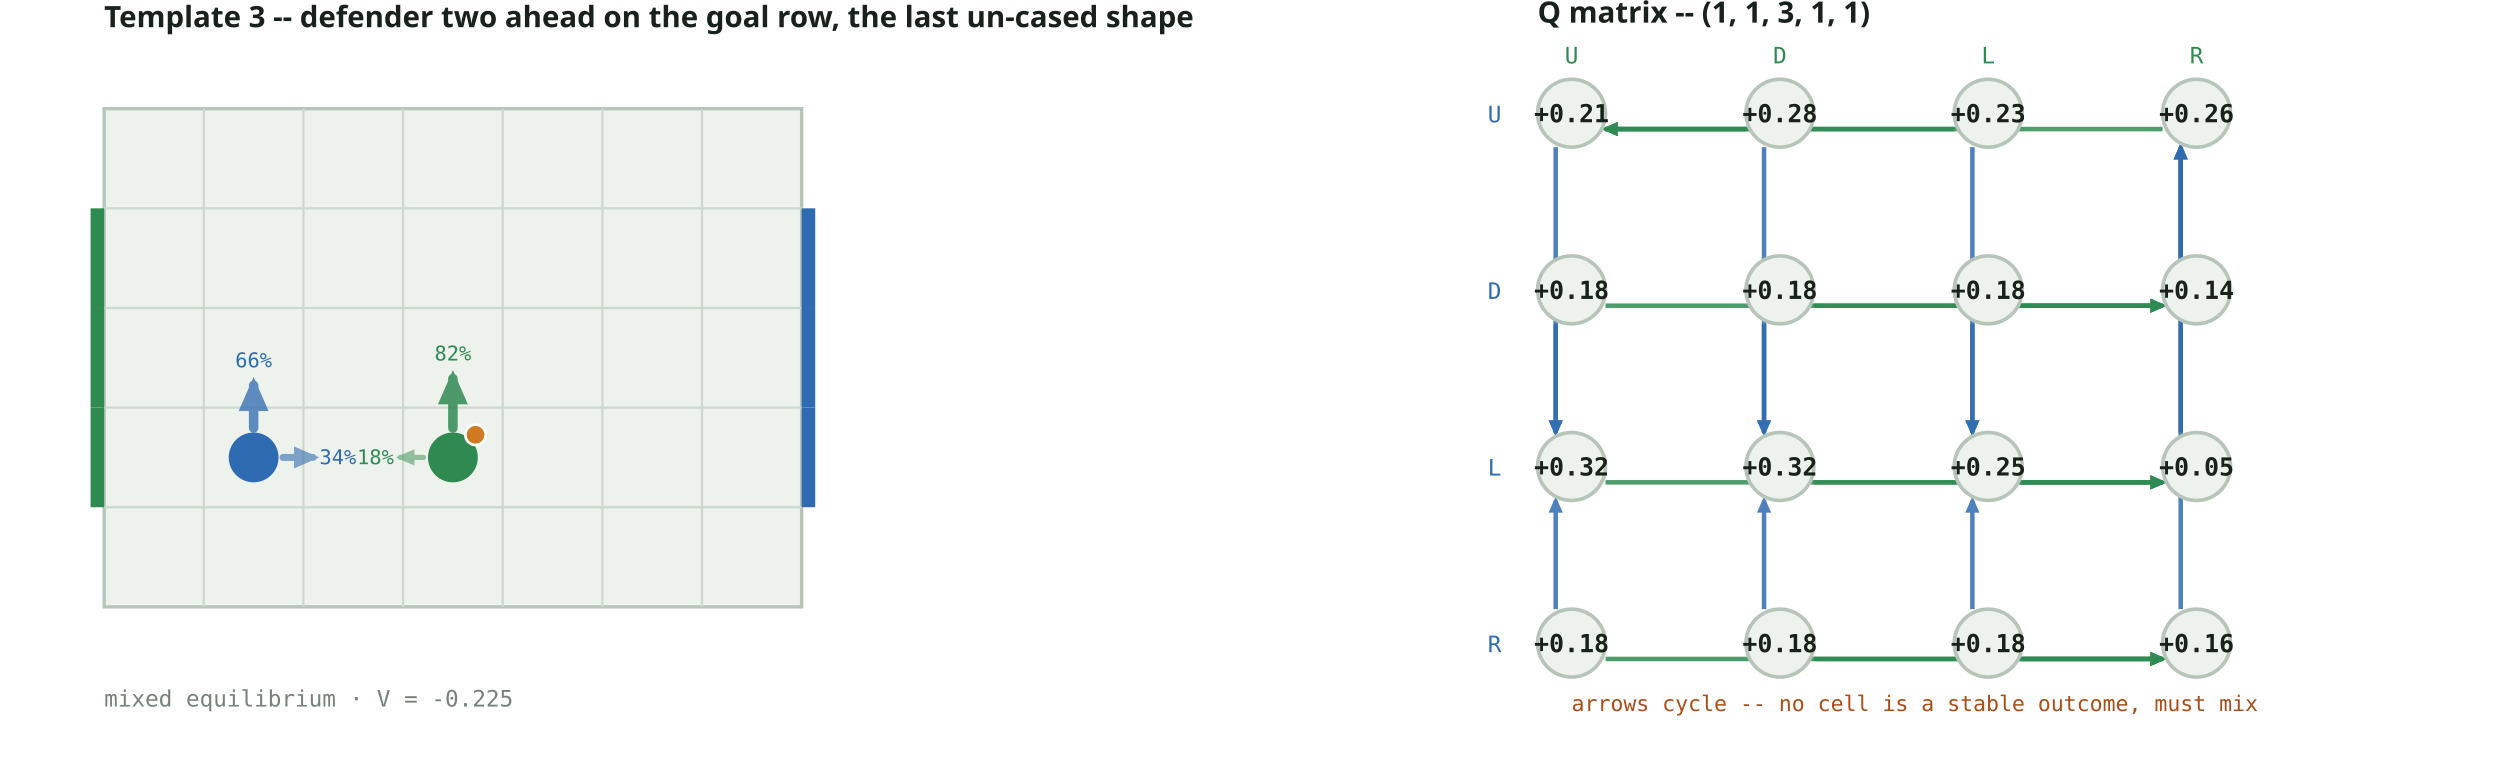
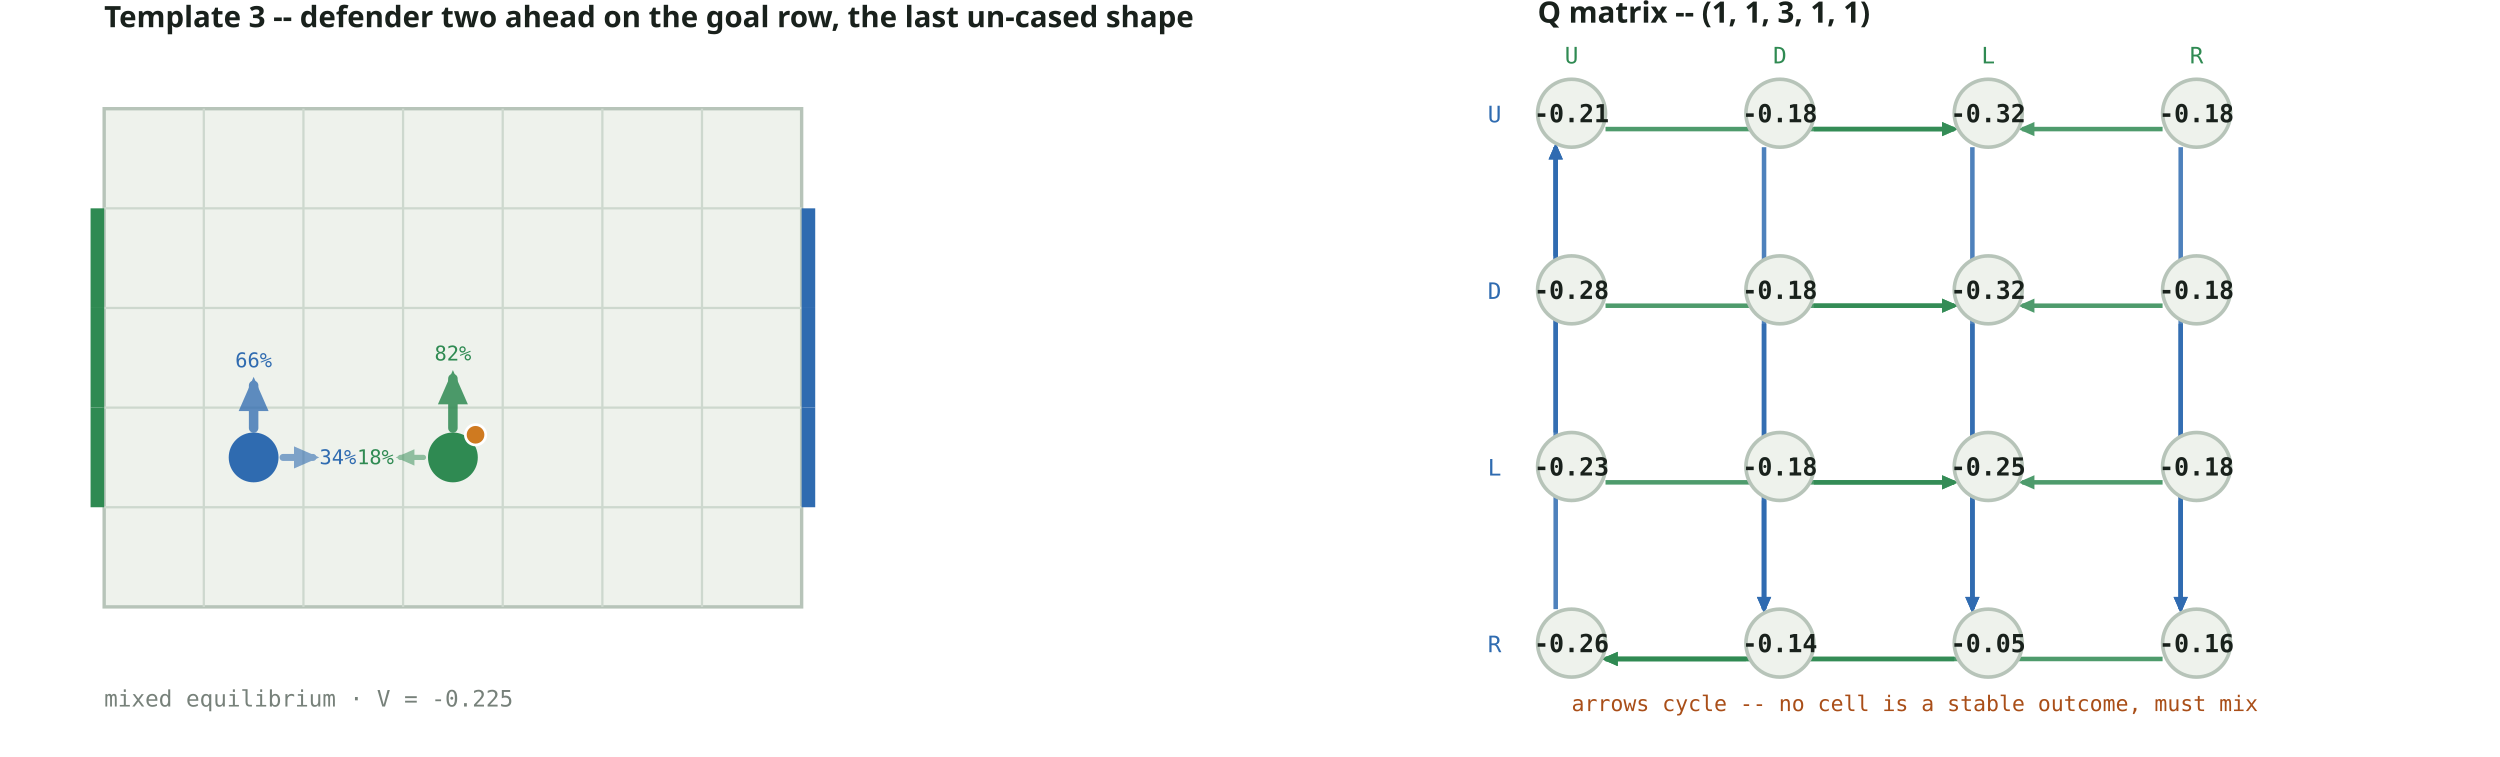
<svg xmlns="http://www.w3.org/2000/svg" viewBox="0 0 1104 334" role="img" aria-label="panel">
  <g transform="translate(16.0 18.0)">
    <clipPath id="pnl0">
      <rect x="-16.0" y="-16.0" width="544.0" height="330.0" />
    </clipPath>
    <g clip-path="url(#pnl0)">
      <defs>
        <marker id="ah-2f6bb0" viewBox="0 0 8 8" refX="6" refY="4" markerWidth="3.6" markerHeight="3.6" orient="auto">
          <path d="M0 0.5 L8 4 L0 7.5 z" fill="var(--p0, #2f6bb0)" />
        </marker>
        <marker id="ah-2f8a52" viewBox="0 0 8 8" refX="6" refY="4" markerWidth="3.6" markerHeight="3.6" orient="auto">
          <path d="M0 0.5 L8 4 L0 7.5 z" fill="var(--p1, #2f8a52)" />
        </marker>
      </defs>
      <rect x="30" y="30" width="308" height="220" fill="var(--tint, #eef2ec)" stroke="var(--rule-strong, #b7c4b9)" stroke-width="1.5" />
      <line x1="74" y1="30" x2="74" y2="250" stroke="var(--rule, #cdd8ce)" stroke-width="1" />
      <line x1="118" y1="30" x2="118" y2="250" stroke="var(--rule, #cdd8ce)" stroke-width="1" />
      <line x1="162" y1="30" x2="162" y2="250" stroke="var(--rule, #cdd8ce)" stroke-width="1" />
      <line x1="206" y1="30" x2="206" y2="250" stroke="var(--rule, #cdd8ce)" stroke-width="1" />
      <line x1="250" y1="30" x2="250" y2="250" stroke="var(--rule, #cdd8ce)" stroke-width="1" />
      <line x1="294" y1="30" x2="294" y2="250" stroke="var(--rule, #cdd8ce)" stroke-width="1" />
      <line x1="30" y1="74" x2="338" y2="74" stroke="var(--rule, #cdd8ce)" stroke-width="1" />
      <line x1="30" y1="118" x2="338" y2="118" stroke="var(--rule, #cdd8ce)" stroke-width="1" />
      <line x1="30" y1="162" x2="338" y2="162" stroke="var(--rule, #cdd8ce)" stroke-width="1" />
      <line x1="30" y1="206" x2="338" y2="206" stroke="var(--rule, #cdd8ce)" stroke-width="1" />
      <rect x="24" y="162" width="6" height="44" fill="var(--p1, #2f8a52)" />
      <rect x="338" y="162" width="6" height="44" fill="var(--p0, #2f6bb0)" />
      <rect x="24" y="118" width="6" height="44" fill="var(--p1, #2f8a52)" />
      <rect x="338" y="118" width="6" height="44" fill="var(--p0, #2f6bb0)" />
      <rect x="24" y="74" width="6" height="44" fill="var(--p1, #2f8a52)" />
      <rect x="338" y="74" width="6" height="44" fill="var(--p0, #2f6bb0)" />
      <circle cx="96.0" cy="184.0" r="11" fill="var(--p0, #2f6bb0)" />
      <circle cx="184.0" cy="184.0" r="11" fill="var(--p1, #2f8a52)" />
      <circle cx="194.0" cy="174.0" r="4.5" fill="var(--ball, #cf7a20)" stroke="var(--paper, #ffffff)" stroke-width="1.2" />
      <line x1="96.0" y1="171.0" x2="96.0" y2="152.2" stroke="var(--p0, #2f6bb0)" stroke-width="4.2" stroke-linecap="round" opacity="0.76" marker-end="url(#ah-2f6bb0)" />
      <text x="96.0" y="144.2" text-anchor="middle" font-family="ui-monospace,monospace" font-size="9" fill="var(--p0, #2f6bb0)">66%</text>
      <line x1="109.0" y1="184.0" x2="122.2" y2="184.0" stroke="var(--p0, #2f6bb0)" stroke-width="3.1" stroke-linecap="round" opacity="0.59" marker-end="url(#ah-2f6bb0)" />
      <text x="133.2" y="187.0" text-anchor="middle" font-family="ui-monospace,monospace" font-size="9" fill="var(--p0, #2f6bb0)">34%</text>
      <line x1="184.0" y1="171.0" x2="184.0" y2="149.2" stroke="var(--p1, #2f8a52)" stroke-width="4.2" stroke-linecap="round" opacity="0.85" marker-end="url(#ah-2f8a52)" />
      <text x="184.0" y="141.2" text-anchor="middle" font-family="ui-monospace,monospace" font-size="9" fill="var(--p1, #2f8a52)">82%</text>
      <line x1="171.0" y1="184.0" x2="160.8" y2="184.0" stroke="var(--p1, #2f8a52)" stroke-width="2.3" stroke-linecap="round" opacity="0.50" marker-end="url(#ah-2f8a52)" />
      <text x="149.8" y="187.0" text-anchor="middle" font-family="ui-monospace,monospace" font-size="9" fill="var(--p1, #2f8a52)">18%</text>
      <text x="30" y="294" font-family="ui-monospace,monospace" font-size="10" fill="var(--ink-faint, #77817a)">mixed equilibrium · V = -0.225</text>
      <text x="30" y="-6" font-family="Barlow Semi Condensed,sans-serif" font-weight="600" font-size="13" fill="var(--ink, #19211c)">Template 3 -- defender two ahead on the goal row, the last un-cased shape</text>
    </g>
  </g>
  <g transform="translate(648.0 16.0)">
    <clipPath id="pnl1">
      <rect x="-16.0" y="-16.0" width="400.0" height="334.0" />
    </clipPath>
    <g clip-path="url(#pnl1)">
      <text x="31" y="-6" font-family="Barlow Semi Condensed,sans-serif" font-weight="600" font-size="13" fill="var(--ink, #19211c)">Q matrix -- (1, 1, 3, 1, 1)</text>
      <defs>
        <marker id="ah-2f6bb0" viewBox="0 0 8 8" refX="6" refY="4" markerWidth="3.6" markerHeight="3.6" orient="auto">
          <path d="M0 0.5 L8 4 L0 7.5 z" fill="var(--p0, #2f6bb0)" />
        </marker>
        <marker id="ah-2f8a52" viewBox="0 0 8 8" refX="6" refY="4" markerWidth="3.6" markerHeight="3.6" orient="auto">
          <path d="M0 0.5 L8 4 L0 7.5 z" fill="var(--p1, #2f8a52)" />
        </marker>
      </defs>
      <text x="46" y="12" text-anchor="middle" font-family="ui-monospace,monospace" font-size="10" fill="var(--p1, #2f8a52)">U</text>
      <text x="138" y="12" text-anchor="middle" font-family="ui-monospace,monospace" font-size="10" fill="var(--p1, #2f8a52)">D</text>
      <text x="230" y="12" text-anchor="middle" font-family="ui-monospace,monospace" font-size="10" fill="var(--p1, #2f8a52)">L</text>
      <text x="322" y="12" text-anchor="middle" font-family="ui-monospace,monospace" font-size="10" fill="var(--p1, #2f8a52)">R</text>
      <text x="12" y="38" text-anchor="middle" font-family="ui-monospace,monospace" font-size="10" fill="var(--p0, #2f6bb0)">U</text>
      <text x="12" y="116" text-anchor="middle" font-family="ui-monospace,monospace" font-size="10" fill="var(--p0, #2f6bb0)">D</text>
      <text x="12" y="194" text-anchor="middle" font-family="ui-monospace,monospace" font-size="10" fill="var(--p0, #2f6bb0)">L</text>
      <text x="12" y="272" text-anchor="middle" font-family="ui-monospace,monospace" font-size="10" fill="var(--p0, #2f6bb0)">R</text>
-       <line x1="39.0" y1="49.0" x2="39.0" y2="175.0" stroke="var(--p0, #2f6bb0)" stroke-width="2" marker-end="url(#ah-2f6bb0)" opacity=".85" />
-       <line x1="39.0" y1="127.0" x2="39.0" y2="175.0" stroke="var(--p0, #2f6bb0)" stroke-width="2" marker-end="url(#ah-2f6bb0)" opacity=".85" />
-       <line x1="39.0" y1="253.0" x2="39.0" y2="205.0" stroke="var(--p0, #2f6bb0)" stroke-width="2" marker-end="url(#ah-2f6bb0)" opacity=".85" />
-       <line x1="131.0" y1="49.0" x2="131.0" y2="175.0" stroke="var(--p0, #2f6bb0)" stroke-width="2" marker-end="url(#ah-2f6bb0)" opacity=".85" />
-       <line x1="131.0" y1="127.0" x2="131.0" y2="175.0" stroke="var(--p0, #2f6bb0)" stroke-width="2" marker-end="url(#ah-2f6bb0)" opacity=".85" />
-       <line x1="131.0" y1="253.0" x2="131.0" y2="205.0" stroke="var(--p0, #2f6bb0)" stroke-width="2" marker-end="url(#ah-2f6bb0)" opacity=".85" />
-       <line x1="223.0" y1="49.0" x2="223.0" y2="175.0" stroke="var(--p0, #2f6bb0)" stroke-width="2" marker-end="url(#ah-2f6bb0)" opacity=".85" />
-       <line x1="223.0" y1="127.0" x2="223.0" y2="175.0" stroke="var(--p0, #2f6bb0)" stroke-width="2" marker-end="url(#ah-2f6bb0)" opacity=".85" />
-       <line x1="223.0" y1="253.0" x2="223.0" y2="205.0" stroke="var(--p0, #2f6bb0)" stroke-width="2" marker-end="url(#ah-2f6bb0)" opacity=".85" />
-       <line x1="315.0" y1="97.0" x2="315.0" y2="49.0" stroke="var(--p0, #2f6bb0)" stroke-width="2" marker-end="url(#ah-2f6bb0)" opacity=".85" />
-       <line x1="315.0" y1="175.0" x2="315.0" y2="49.0" stroke="var(--p0, #2f6bb0)" stroke-width="2" marker-end="url(#ah-2f6bb0)" opacity=".85" />
-       <line x1="315.0" y1="253.0" x2="315.0" y2="49.0" stroke="var(--p0, #2f6bb0)" stroke-width="2" marker-end="url(#ah-2f6bb0)" opacity=".85" />
-       <line x1="123.0" y1="41.0" x2="61.0" y2="41.0" stroke="var(--p1, #2f8a52)" stroke-width="2" marker-end="url(#ah-2f8a52)" opacity=".85" />
-       <line x1="215.0" y1="41.0" x2="61.0" y2="41.0" stroke="var(--p1, #2f8a52)" stroke-width="2" marker-end="url(#ah-2f8a52)" opacity=".85" />
-       <line x1="307.0" y1="41.0" x2="61.0" y2="41.0" stroke="var(--p1, #2f8a52)" stroke-width="2" marker-end="url(#ah-2f8a52)" opacity=".85" />
-       <line x1="61.0" y1="119.0" x2="307.0" y2="119.0" stroke="var(--p1, #2f8a52)" stroke-width="2" marker-end="url(#ah-2f8a52)" opacity=".85" />
-       <line x1="153.0" y1="119.0" x2="307.0" y2="119.0" stroke="var(--p1, #2f8a52)" stroke-width="2" marker-end="url(#ah-2f8a52)" opacity=".85" />
-       <line x1="245.0" y1="119.0" x2="307.0" y2="119.0" stroke="var(--p1, #2f8a52)" stroke-width="2" marker-end="url(#ah-2f8a52)" opacity=".85" />
-       <line x1="61.0" y1="197.0" x2="307.0" y2="197.0" stroke="var(--p1, #2f8a52)" stroke-width="2" marker-end="url(#ah-2f8a52)" opacity=".85" />
-       <line x1="153.0" y1="197.0" x2="307.0" y2="197.0" stroke="var(--p1, #2f8a52)" stroke-width="2" marker-end="url(#ah-2f8a52)" opacity=".85" />
-       <line x1="245.0" y1="197.0" x2="307.0" y2="197.0" stroke="var(--p1, #2f8a52)" stroke-width="2" marker-end="url(#ah-2f8a52)" opacity=".85" />
-       <line x1="61.0" y1="275.0" x2="307.0" y2="275.0" stroke="var(--p1, #2f8a52)" stroke-width="2" marker-end="url(#ah-2f8a52)" opacity=".85" />
-       <line x1="153.0" y1="275.0" x2="307.0" y2="275.0" stroke="var(--p1, #2f8a52)" stroke-width="2" marker-end="url(#ah-2f8a52)" opacity=".85" />
-       <line x1="245.0" y1="275.0" x2="307.0" y2="275.0" stroke="var(--p1, #2f8a52)" stroke-width="2" marker-end="url(#ah-2f8a52)" opacity=".85" />
+       <line x1="39.0" y1="97.0" x2="39.0" y2="49.0" stroke="var(--p0, #2f6bb0)" stroke-width="2" marker-end="url(#ah-2f6bb0)" opacity=".85" />
+       <line x1="39.0" y1="175.0" x2="39.0" y2="49.0" stroke="var(--p0, #2f6bb0)" stroke-width="2" marker-end="url(#ah-2f6bb0)" opacity=".85" />
+       <line x1="39.0" y1="253.0" x2="39.0" y2="49.0" stroke="var(--p0, #2f6bb0)" stroke-width="2" marker-end="url(#ah-2f6bb0)" opacity=".85" />
+       <line x1="131.0" y1="49.0" x2="131.0" y2="253.0" stroke="var(--p0, #2f6bb0)" stroke-width="2" marker-end="url(#ah-2f6bb0)" opacity=".85" />
+       <line x1="131.0" y1="127.0" x2="131.0" y2="253.0" stroke="var(--p0, #2f6bb0)" stroke-width="2" marker-end="url(#ah-2f6bb0)" opacity=".85" />
+       <line x1="131.0" y1="205.0" x2="131.0" y2="253.0" stroke="var(--p0, #2f6bb0)" stroke-width="2" marker-end="url(#ah-2f6bb0)" opacity=".85" />
+       <line x1="223.0" y1="49.0" x2="223.0" y2="253.0" stroke="var(--p0, #2f6bb0)" stroke-width="2" marker-end="url(#ah-2f6bb0)" opacity=".85" />
+       <line x1="223.0" y1="127.0" x2="223.0" y2="253.0" stroke="var(--p0, #2f6bb0)" stroke-width="2" marker-end="url(#ah-2f6bb0)" opacity=".85" />
+       <line x1="223.0" y1="205.0" x2="223.0" y2="253.0" stroke="var(--p0, #2f6bb0)" stroke-width="2" marker-end="url(#ah-2f6bb0)" opacity=".85" />
+       <line x1="315.0" y1="49.0" x2="315.0" y2="253.0" stroke="var(--p0, #2f6bb0)" stroke-width="2" marker-end="url(#ah-2f6bb0)" opacity=".85" />
+       <line x1="315.0" y1="127.0" x2="315.0" y2="253.0" stroke="var(--p0, #2f6bb0)" stroke-width="2" marker-end="url(#ah-2f6bb0)" opacity=".85" />
+       <line x1="315.0" y1="205.0" x2="315.0" y2="253.0" stroke="var(--p0, #2f6bb0)" stroke-width="2" marker-end="url(#ah-2f6bb0)" opacity=".85" />
+       <line x1="61.0" y1="41.0" x2="215.0" y2="41.0" stroke="var(--p1, #2f8a52)" stroke-width="2" marker-end="url(#ah-2f8a52)" opacity=".85" />
+       <line x1="153.0" y1="41.0" x2="215.0" y2="41.0" stroke="var(--p1, #2f8a52)" stroke-width="2" marker-end="url(#ah-2f8a52)" opacity=".85" />
+       <line x1="307.0" y1="41.0" x2="245.0" y2="41.0" stroke="var(--p1, #2f8a52)" stroke-width="2" marker-end="url(#ah-2f8a52)" opacity=".85" />
+       <line x1="61.0" y1="119.0" x2="215.0" y2="119.0" stroke="var(--p1, #2f8a52)" stroke-width="2" marker-end="url(#ah-2f8a52)" opacity=".85" />
+       <line x1="153.0" y1="119.0" x2="215.0" y2="119.0" stroke="var(--p1, #2f8a52)" stroke-width="2" marker-end="url(#ah-2f8a52)" opacity=".85" />
+       <line x1="307.0" y1="119.0" x2="245.0" y2="119.0" stroke="var(--p1, #2f8a52)" stroke-width="2" marker-end="url(#ah-2f8a52)" opacity=".85" />
+       <line x1="61.0" y1="197.0" x2="215.0" y2="197.0" stroke="var(--p1, #2f8a52)" stroke-width="2" marker-end="url(#ah-2f8a52)" opacity=".85" />
+       <line x1="153.0" y1="197.0" x2="215.0" y2="197.0" stroke="var(--p1, #2f8a52)" stroke-width="2" marker-end="url(#ah-2f8a52)" opacity=".85" />
+       <line x1="307.0" y1="197.0" x2="245.0" y2="197.0" stroke="var(--p1, #2f8a52)" stroke-width="2" marker-end="url(#ah-2f8a52)" opacity=".85" />
+       <line x1="123.0" y1="275.0" x2="61.0" y2="275.0" stroke="var(--p1, #2f8a52)" stroke-width="2" marker-end="url(#ah-2f8a52)" opacity=".85" />
+       <line x1="215.0" y1="275.0" x2="61.0" y2="275.0" stroke="var(--p1, #2f8a52)" stroke-width="2" marker-end="url(#ah-2f8a52)" opacity=".85" />
+       <line x1="307.0" y1="275.0" x2="61.0" y2="275.0" stroke="var(--p1, #2f8a52)" stroke-width="2" marker-end="url(#ah-2f8a52)" opacity=".85" />
      <circle cx="46.0" cy="34.0" r="15" fill="var(--tint, #eef2ec)" stroke="var(--rule-strong, #b7c4b9)" stroke-width="1.6" />
-       <text x="46.0" y="38.0" text-anchor="middle" font-family="ui-monospace,monospace" font-weight="600" font-size="11" fill="var(--ink, #19211c)">+0.21</text>
+       <text x="46.0" y="38.0" text-anchor="middle" font-family="ui-monospace,monospace" font-weight="600" font-size="11" fill="var(--ink, #19211c)">-0.21</text>
      <circle cx="138.0" cy="34.0" r="15" fill="var(--tint, #eef2ec)" stroke="var(--rule-strong, #b7c4b9)" stroke-width="1.6" />
-       <text x="138.0" y="38.0" text-anchor="middle" font-family="ui-monospace,monospace" font-weight="600" font-size="11" fill="var(--ink, #19211c)">+0.28</text>
+       <text x="138.0" y="38.0" text-anchor="middle" font-family="ui-monospace,monospace" font-weight="600" font-size="11" fill="var(--ink, #19211c)">-0.18</text>
      <circle cx="230.0" cy="34.0" r="15" fill="var(--tint, #eef2ec)" stroke="var(--rule-strong, #b7c4b9)" stroke-width="1.6" />
-       <text x="230.0" y="38.0" text-anchor="middle" font-family="ui-monospace,monospace" font-weight="600" font-size="11" fill="var(--ink, #19211c)">+0.23</text>
+       <text x="230.0" y="38.0" text-anchor="middle" font-family="ui-monospace,monospace" font-weight="600" font-size="11" fill="var(--ink, #19211c)">-0.32</text>
      <circle cx="322.0" cy="34.0" r="15" fill="var(--tint, #eef2ec)" stroke="var(--rule-strong, #b7c4b9)" stroke-width="1.6" />
-       <text x="322.0" y="38.0" text-anchor="middle" font-family="ui-monospace,monospace" font-weight="600" font-size="11" fill="var(--ink, #19211c)">+0.26</text>
+       <text x="322.0" y="38.0" text-anchor="middle" font-family="ui-monospace,monospace" font-weight="600" font-size="11" fill="var(--ink, #19211c)">-0.18</text>
      <circle cx="46.0" cy="112.0" r="15" fill="var(--tint, #eef2ec)" stroke="var(--rule-strong, #b7c4b9)" stroke-width="1.6" />
-       <text x="46.0" y="116.0" text-anchor="middle" font-family="ui-monospace,monospace" font-weight="600" font-size="11" fill="var(--ink, #19211c)">+0.18</text>
+       <text x="46.0" y="116.0" text-anchor="middle" font-family="ui-monospace,monospace" font-weight="600" font-size="11" fill="var(--ink, #19211c)">-0.28</text>
      <circle cx="138.0" cy="112.0" r="15" fill="var(--tint, #eef2ec)" stroke="var(--rule-strong, #b7c4b9)" stroke-width="1.6" />
-       <text x="138.0" y="116.0" text-anchor="middle" font-family="ui-monospace,monospace" font-weight="600" font-size="11" fill="var(--ink, #19211c)">+0.18</text>
+       <text x="138.0" y="116.0" text-anchor="middle" font-family="ui-monospace,monospace" font-weight="600" font-size="11" fill="var(--ink, #19211c)">-0.18</text>
      <circle cx="230.0" cy="112.0" r="15" fill="var(--tint, #eef2ec)" stroke="var(--rule-strong, #b7c4b9)" stroke-width="1.6" />
-       <text x="230.0" y="116.0" text-anchor="middle" font-family="ui-monospace,monospace" font-weight="600" font-size="11" fill="var(--ink, #19211c)">+0.18</text>
+       <text x="230.0" y="116.0" text-anchor="middle" font-family="ui-monospace,monospace" font-weight="600" font-size="11" fill="var(--ink, #19211c)">-0.32</text>
      <circle cx="322.0" cy="112.0" r="15" fill="var(--tint, #eef2ec)" stroke="var(--rule-strong, #b7c4b9)" stroke-width="1.6" />
-       <text x="322.0" y="116.0" text-anchor="middle" font-family="ui-monospace,monospace" font-weight="600" font-size="11" fill="var(--ink, #19211c)">+0.14</text>
+       <text x="322.0" y="116.0" text-anchor="middle" font-family="ui-monospace,monospace" font-weight="600" font-size="11" fill="var(--ink, #19211c)">-0.18</text>
      <circle cx="46.0" cy="190.0" r="15" fill="var(--tint, #eef2ec)" stroke="var(--rule-strong, #b7c4b9)" stroke-width="1.6" />
-       <text x="46.0" y="194.0" text-anchor="middle" font-family="ui-monospace,monospace" font-weight="600" font-size="11" fill="var(--ink, #19211c)">+0.32</text>
+       <text x="46.0" y="194.0" text-anchor="middle" font-family="ui-monospace,monospace" font-weight="600" font-size="11" fill="var(--ink, #19211c)">-0.23</text>
      <circle cx="138.0" cy="190.0" r="15" fill="var(--tint, #eef2ec)" stroke="var(--rule-strong, #b7c4b9)" stroke-width="1.6" />
-       <text x="138.0" y="194.0" text-anchor="middle" font-family="ui-monospace,monospace" font-weight="600" font-size="11" fill="var(--ink, #19211c)">+0.32</text>
+       <text x="138.0" y="194.0" text-anchor="middle" font-family="ui-monospace,monospace" font-weight="600" font-size="11" fill="var(--ink, #19211c)">-0.18</text>
      <circle cx="230.0" cy="190.0" r="15" fill="var(--tint, #eef2ec)" stroke="var(--rule-strong, #b7c4b9)" stroke-width="1.6" />
-       <text x="230.0" y="194.0" text-anchor="middle" font-family="ui-monospace,monospace" font-weight="600" font-size="11" fill="var(--ink, #19211c)">+0.25</text>
+       <text x="230.0" y="194.0" text-anchor="middle" font-family="ui-monospace,monospace" font-weight="600" font-size="11" fill="var(--ink, #19211c)">-0.25</text>
      <circle cx="322.0" cy="190.0" r="15" fill="var(--tint, #eef2ec)" stroke="var(--rule-strong, #b7c4b9)" stroke-width="1.6" />
-       <text x="322.0" y="194.0" text-anchor="middle" font-family="ui-monospace,monospace" font-weight="600" font-size="11" fill="var(--ink, #19211c)">+0.05</text>
+       <text x="322.0" y="194.0" text-anchor="middle" font-family="ui-monospace,monospace" font-weight="600" font-size="11" fill="var(--ink, #19211c)">-0.18</text>
      <circle cx="46.0" cy="268.0" r="15" fill="var(--tint, #eef2ec)" stroke="var(--rule-strong, #b7c4b9)" stroke-width="1.6" />
-       <text x="46.0" y="272.0" text-anchor="middle" font-family="ui-monospace,monospace" font-weight="600" font-size="11" fill="var(--ink, #19211c)">+0.18</text>
+       <text x="46.0" y="272.0" text-anchor="middle" font-family="ui-monospace,monospace" font-weight="600" font-size="11" fill="var(--ink, #19211c)">-0.26</text>
      <circle cx="138.0" cy="268.0" r="15" fill="var(--tint, #eef2ec)" stroke="var(--rule-strong, #b7c4b9)" stroke-width="1.6" />
-       <text x="138.0" y="272.0" text-anchor="middle" font-family="ui-monospace,monospace" font-weight="600" font-size="11" fill="var(--ink, #19211c)">+0.18</text>
+       <text x="138.0" y="272.0" text-anchor="middle" font-family="ui-monospace,monospace" font-weight="600" font-size="11" fill="var(--ink, #19211c)">-0.14</text>
      <circle cx="230.0" cy="268.0" r="15" fill="var(--tint, #eef2ec)" stroke="var(--rule-strong, #b7c4b9)" stroke-width="1.6" />
-       <text x="230.0" y="272.0" text-anchor="middle" font-family="ui-monospace,monospace" font-weight="600" font-size="11" fill="var(--ink, #19211c)">+0.18</text>
+       <text x="230.0" y="272.0" text-anchor="middle" font-family="ui-monospace,monospace" font-weight="600" font-size="11" fill="var(--ink, #19211c)">-0.05</text>
      <circle cx="322.0" cy="268.0" r="15" fill="var(--tint, #eef2ec)" stroke="var(--rule-strong, #b7c4b9)" stroke-width="1.6" />
-       <text x="322.0" y="272.0" text-anchor="middle" font-family="ui-monospace,monospace" font-weight="600" font-size="11" fill="var(--ink, #19211c)">+0.16</text>
+       <text x="322.0" y="272.0" text-anchor="middle" font-family="ui-monospace,monospace" font-weight="600" font-size="11" fill="var(--ink, #19211c)">-0.16</text>
      <text x="46" y="298" font-family="ui-monospace,monospace" font-size="9.5" fill="#a94e18">arrows cycle -- no cell is a stable outcome, must mix</text>
    </g>
  </g>
</svg>
